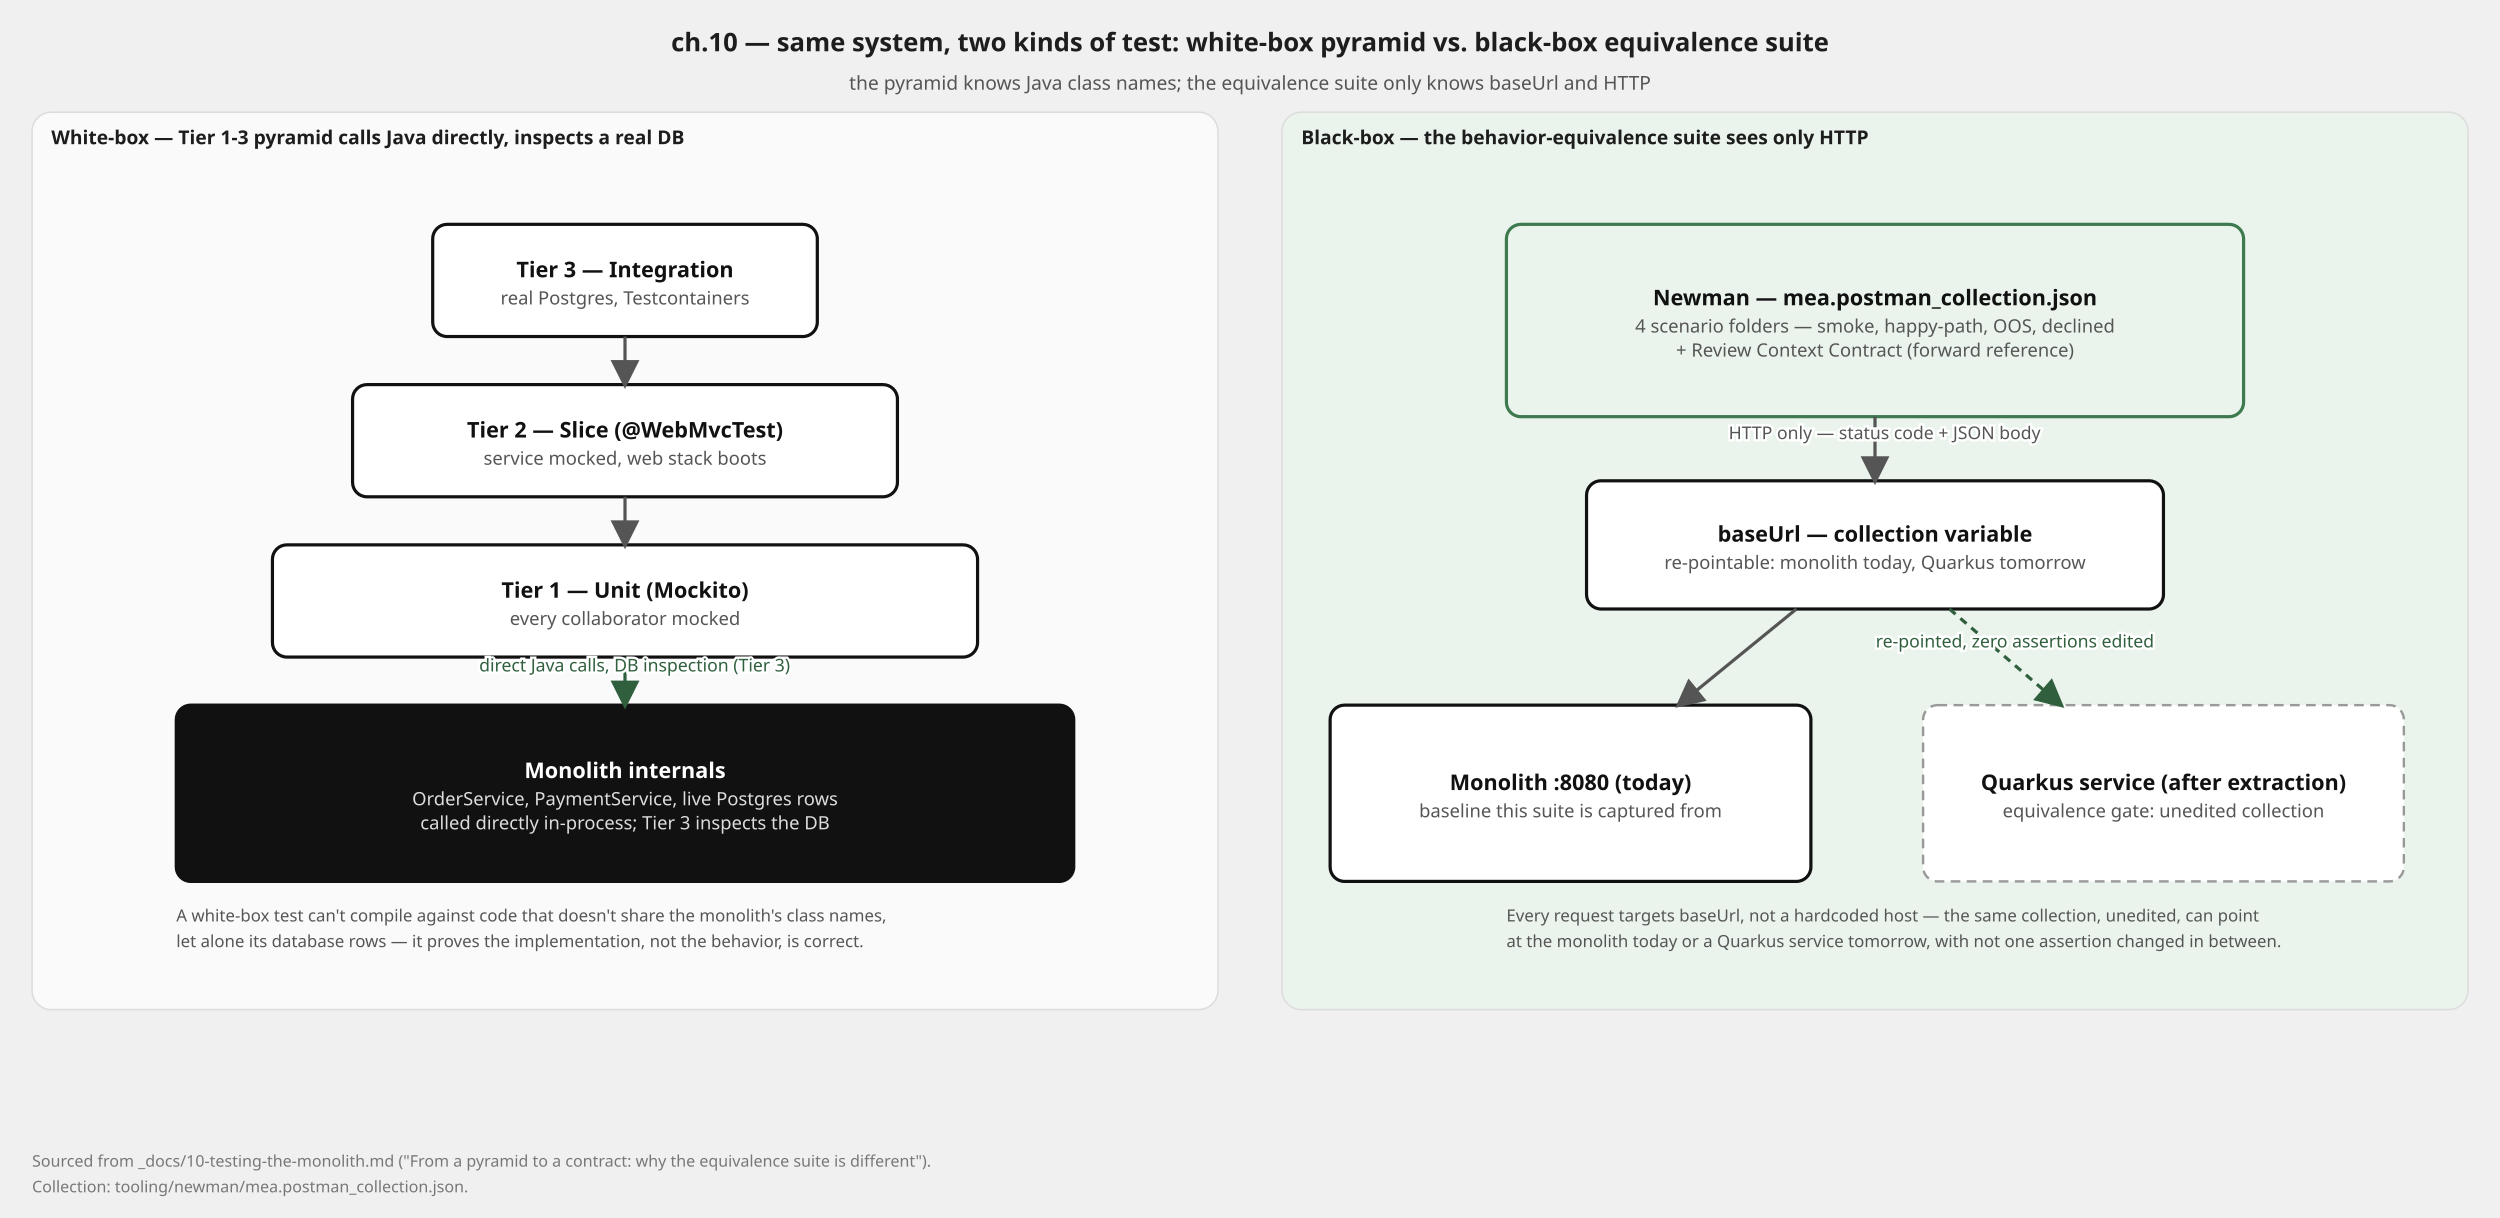
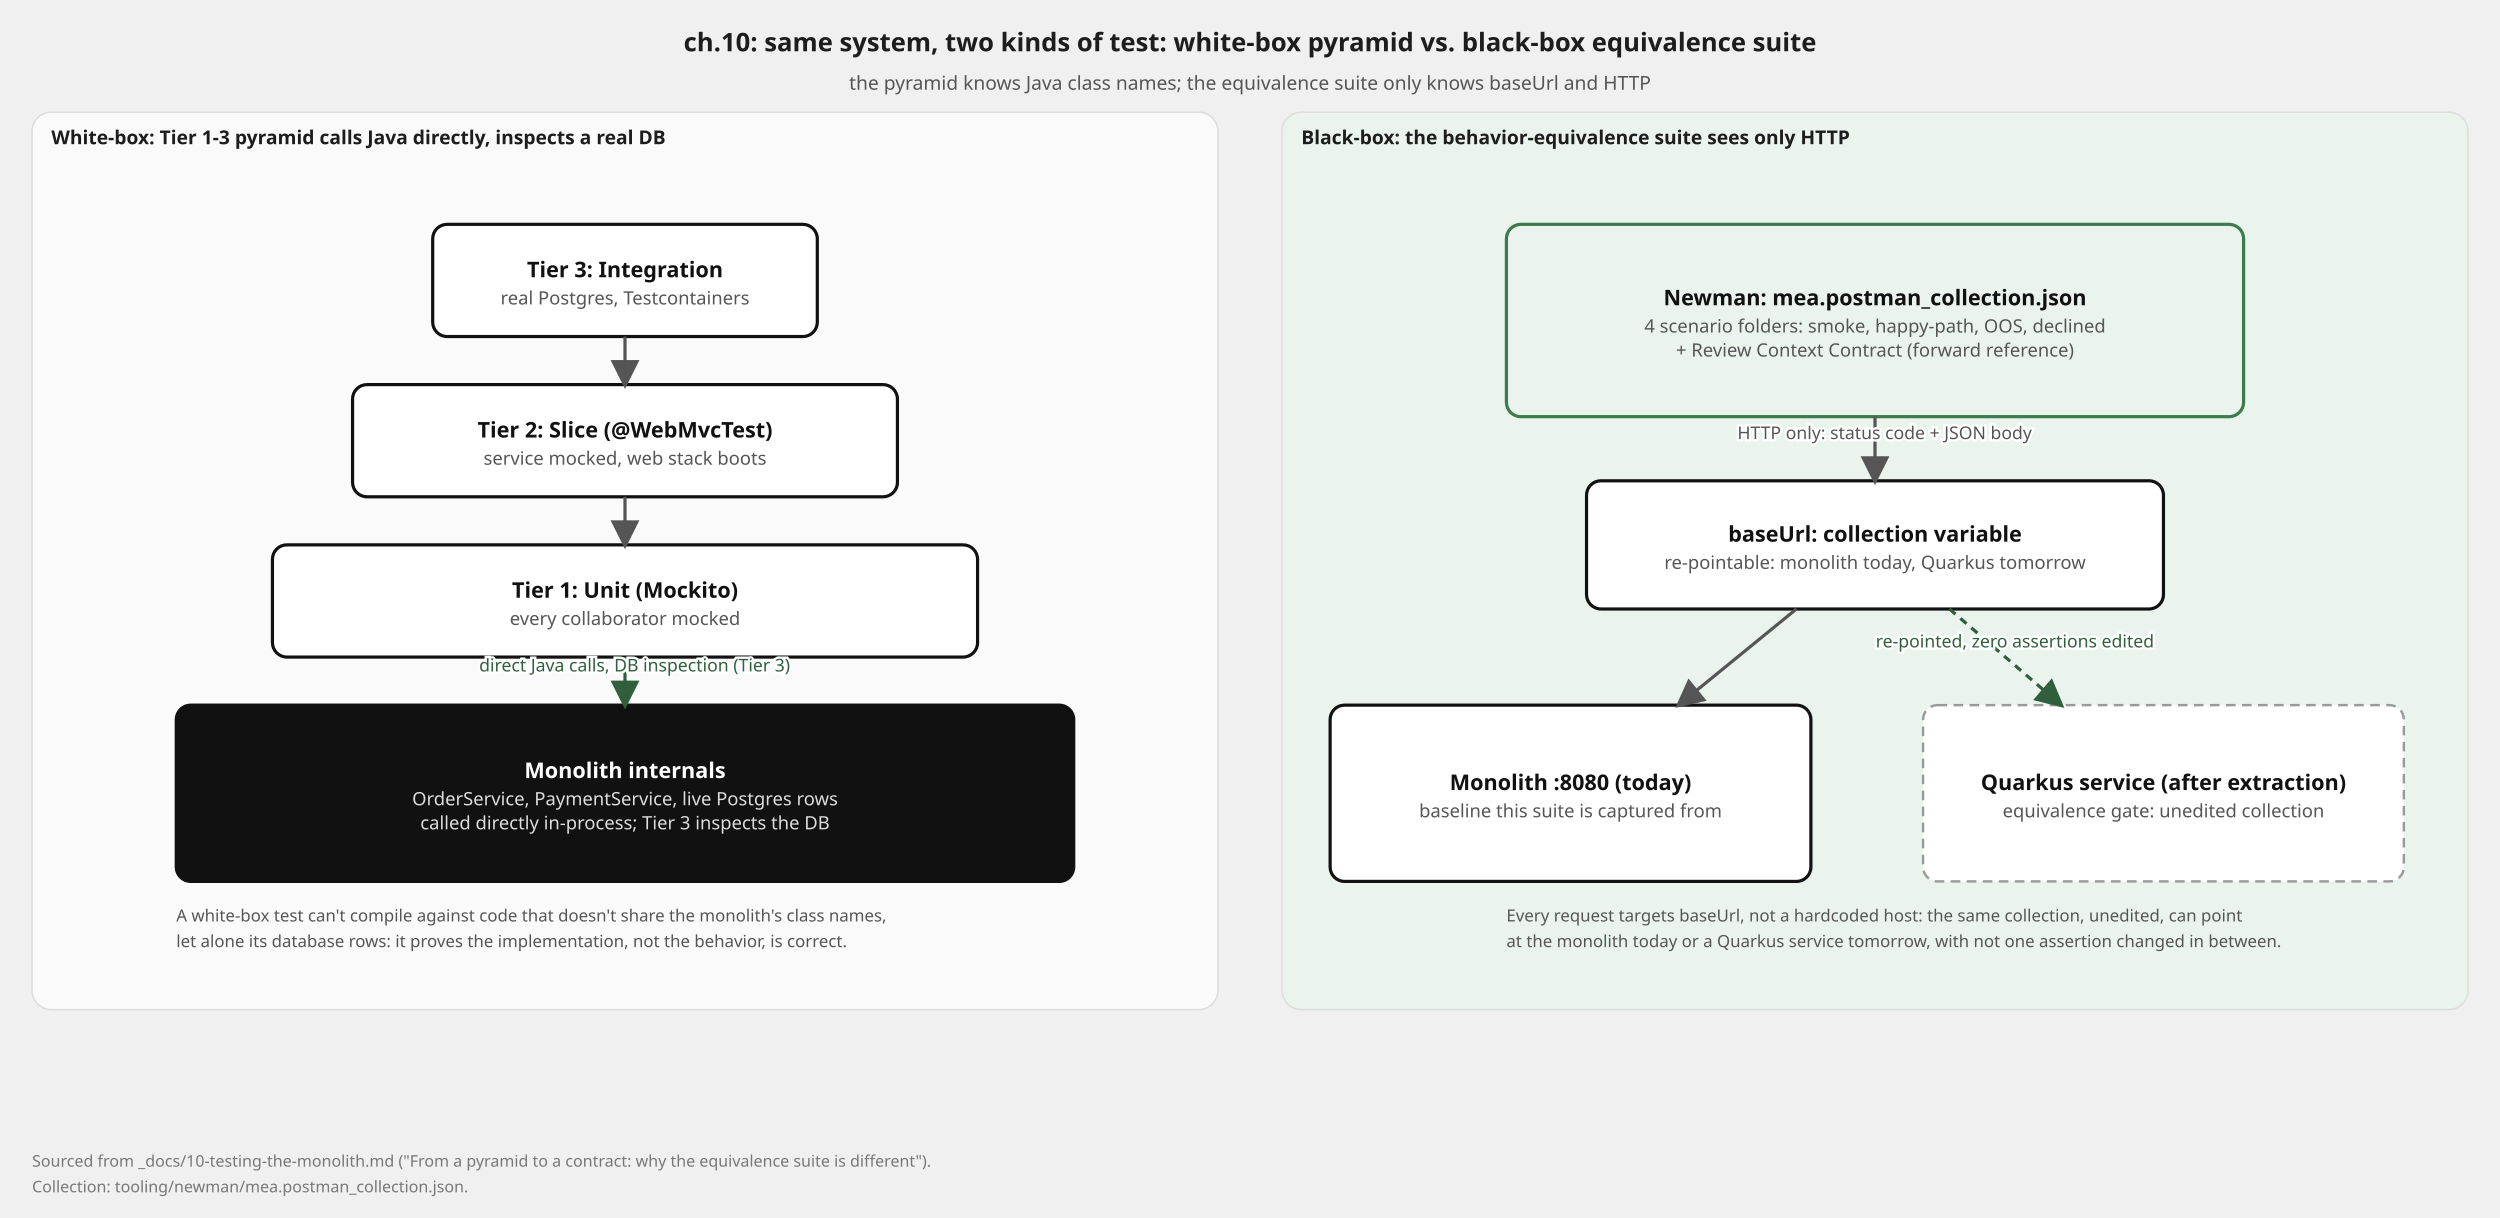
<svg xmlns="http://www.w3.org/2000/svg" viewBox="0 0 1560 760" font-family="'Red Hat Text', system-ui, sans-serif" role="img">
  <defs>
    <marker id="a" viewBox="0 0 10 10" refX="8.5" refY="5" markerWidth="9" markerHeight="9" orient="auto-start-reverse">
      <path d="M0,0 L10,5 L0,10 z" fill="#555" />
    </marker>
    <marker id="am" viewBox="0 0 10 10" refX="8.5" refY="5" markerWidth="9" markerHeight="9" orient="auto-start-reverse">
      <path d="M0,0 L10,5 L0,10 z" fill="#2f5f3d" />
    </marker>
  </defs>
  <rect x="20" y="70" width="740" height="560" rx="12" fill="#fafafa" stroke="#ddd" />
-   <text x="32" y="90" font-size="12" font-weight="700" fill="#1d1d1d">White-box — Tier 1-3 pyramid calls Java directly, inspects a real DB</text>
+   <text x="32" y="90" font-size="12" font-weight="700" fill="#1d1d1d">White-box: Tier 1-3 pyramid calls Java directly, inspects a real DB</text>
  <rect x="800" y="70" width="740" height="560" rx="12" fill="#eaf4ec" stroke="#ddd" />
-   <text x="812" y="90" font-size="12" font-weight="700" fill="#1d1d1d">Black-box — the behavior-equivalence suite sees only HTTP</text>
+   <text x="812" y="90" font-size="12" font-weight="700" fill="#1d1d1d">Black-box: the behavior-equivalence suite sees only HTTP</text>
  <rect x="270" y="140" width="240" height="70" rx="9" fill="#ffffff" stroke="#111111" stroke-width="2" />
-   <text x="390.0" y="173.0" font-size="13.5" font-weight="700" fill="#111111" text-anchor="middle">Tier 3 — Integration</text>
+   <text x="390.0" y="173.0" font-size="13.5" font-weight="700" fill="#111111" text-anchor="middle">Tier 3: Integration</text>
  <text x="390.0" y="190.0" font-size="11.5" fill="#555555" text-anchor="middle">real Postgres, Testcontainers</text>
  <rect x="220" y="240" width="340" height="70" rx="9" fill="#ffffff" stroke="#111111" stroke-width="2" />
-   <text x="390.0" y="273.0" font-size="13.5" font-weight="700" fill="#111111" text-anchor="middle">Tier 2 — Slice (@WebMvcTest)</text>
+   <text x="390.0" y="273.0" font-size="13.5" font-weight="700" fill="#111111" text-anchor="middle">Tier 2: Slice (@WebMvcTest)</text>
  <text x="390.0" y="290.0" font-size="11.5" fill="#555555" text-anchor="middle">service mocked, web stack boots</text>
  <rect x="170" y="340" width="440" height="70" rx="9" fill="#ffffff" stroke="#111111" stroke-width="2" />
-   <text x="390.0" y="373.0" font-size="13.5" font-weight="700" fill="#111111" text-anchor="middle">Tier 1 — Unit (Mockito)</text>
+   <text x="390.0" y="373.0" font-size="13.5" font-weight="700" fill="#111111" text-anchor="middle">Tier 1: Unit (Mockito)</text>
  <text x="390.0" y="390.0" font-size="11.5" fill="#555555" text-anchor="middle">every collaborator mocked</text>
  <rect x="110" y="440" width="560" height="110" rx="9" fill="#111111" stroke="#111111" stroke-width="2" />
  <text x="390.0" y="485.5" font-size="13.5" font-weight="700" fill="#ffffff" text-anchor="middle">Monolith internals</text>
  <text x="390.0" y="502.5" font-size="11.5" fill="#dddddd" text-anchor="middle">OrderService, PaymentService, live Postgres rows</text>
  <text x="390.0" y="517.5" font-size="11.5" fill="#dddddd" text-anchor="middle">called directly in-process; Tier 3 inspects the DB</text>
  <rect x="940" y="140" width="460" height="120" rx="9" fill="#eaf4ec" stroke="#3d7a4e" stroke-width="2" />
-   <text x="1170.0" y="190.5" font-size="13.5" font-weight="700" fill="#111111" text-anchor="middle">Newman — mea.postman_collection.json</text>
-   <text x="1170.0" y="207.5" font-size="11.5" fill="#555555" text-anchor="middle">4 scenario folders — smoke, happy-path, OOS, declined</text>
+   <text x="1170.0" y="190.5" font-size="13.5" font-weight="700" fill="#111111" text-anchor="middle">Newman: mea.postman_collection.json</text>
+   <text x="1170.0" y="207.5" font-size="11.5" fill="#555555" text-anchor="middle">4 scenario folders: smoke, happy-path, OOS, declined</text>
  <text x="1170.0" y="222.5" font-size="11.5" fill="#555555" text-anchor="middle">+ Review Context Contract (forward reference)</text>
  <rect x="990" y="300" width="360" height="80" rx="9" fill="#ffffff" stroke="#111111" stroke-width="2" />
-   <text x="1170.0" y="338.0" font-size="13.5" font-weight="700" fill="#111111" text-anchor="middle">baseUrl — collection variable</text>
+   <text x="1170.0" y="338.0" font-size="13.5" font-weight="700" fill="#111111" text-anchor="middle">baseUrl: collection variable</text>
  <text x="1170.0" y="355.0" font-size="11.5" fill="#555555" text-anchor="middle">re-pointable: monolith today, Quarkus tomorrow</text>
  <rect x="830" y="440" width="300" height="110" rx="9" fill="#ffffff" stroke="#111111" stroke-width="2" />
  <text x="980.0" y="493.0" font-size="13.5" font-weight="700" fill="#111111" text-anchor="middle">Monolith :8080 (today)</text>
  <text x="980.0" y="510.0" font-size="11.5" fill="#555555" text-anchor="middle">baseline this suite is captured from</text>
  <rect x="1200" y="440" width="300" height="110" rx="9" fill="#ffffff" stroke="#999999" stroke-width="1.5" stroke-dasharray="6 4" />
  <text x="1350.0" y="493.0" font-size="13.5" font-weight="700" fill="#111111" text-anchor="middle">Quarkus service (after extraction)</text>
  <text x="1350.0" y="510.0" font-size="11.5" fill="#555555" text-anchor="middle">equivalence gate: unedited collection</text>
  <path d="M390.0,210.0 L390.0,240.0" fill="none" stroke="#555" stroke-width="2" marker-end="url(#a)" />
  <path d="M390.0,310.0 L390.0,340.0" fill="none" stroke="#555" stroke-width="2" marker-end="url(#a)" />
  <path d="M390.0,410.0 L390.0,440.0" fill="none" stroke="#2f5f3d" stroke-width="2" marker-end="url(#am)" />
  <text x="396.0" y="419.0" font-size="11" fill="#ffffff" stroke="#ffffff" stroke-width="3" paint-order="stroke" text-anchor="middle">direct Java calls, DB inspection (Tier 3)</text>
  <text x="396.0" y="419.0" font-size="11" fill="#2f5f3d" text-anchor="middle">direct Java calls, DB inspection (Tier 3)</text>
  <path d="M1170.0,260.0 L1170.0,300.0" fill="none" stroke="#555" stroke-width="2" marker-end="url(#a)" />
-   <text x="1176.0" y="274.0" font-size="11" fill="#ffffff" stroke="#ffffff" stroke-width="3" paint-order="stroke" text-anchor="middle">HTTP only — status code + JSON body</text>
-   <text x="1176.0" y="274.0" font-size="11" fill="#555" text-anchor="middle">HTTP only — status code + JSON body</text>
+   <text x="1176.0" y="274.0" font-size="11" fill="#ffffff" stroke="#ffffff" stroke-width="3" paint-order="stroke" text-anchor="middle">HTTP only: status code + JSON body</text>
+   <text x="1176.0" y="274.0" font-size="11" fill="#555" text-anchor="middle">HTTP only: status code + JSON body</text>
  <path d="M1120.968,380.0 L1047.419,440.0" fill="none" stroke="#555" stroke-width="2" marker-end="url(#a)" />
  <path d="M1216.452,380.0 L1286.129,440.0" fill="none" stroke="#2f5f3d" stroke-width="2" stroke-dasharray="5 4" marker-end="url(#am)" />
  <text x="1257.29" y="404.0" font-size="11" fill="#ffffff" stroke="#ffffff" stroke-width="3" paint-order="stroke" text-anchor="middle">re-pointed, zero assertions edited</text>
  <text x="1257.29" y="404.0" font-size="11" fill="#2f5f3d" text-anchor="middle">re-pointed, zero assertions edited</text>
-   <text x="780.0" y="32" font-size="16" fill="#1d1d1d" text-anchor="middle" font-weight="700">ch.10 — same system, two kinds of test: white-box pyramid vs. black-box equivalence suite</text>
+   <text x="780.0" y="32" font-size="16" fill="#1d1d1d" text-anchor="middle" font-weight="700">ch.10: same system, two kinds of test: white-box pyramid vs. black-box equivalence suite</text>
  <text x="780.0" y="56" font-size="12" fill="#555555" text-anchor="middle">the pyramid knows Java class names; the equivalence suite only knows baseUrl and HTTP</text>
  <text x="110" y="575" font-size="10.5" fill="#555555" text-anchor="start">A white-box test can't compile against code that doesn't share the monolith's class names,</text>
-   <text x="110" y="591" font-size="10.5" fill="#555555" text-anchor="start">let alone its database rows — it proves the implementation, not the behavior, is correct.</text>
-   <text x="940" y="575" font-size="10.5" fill="#555555" text-anchor="start">Every request targets baseUrl, not a hardcoded host — the same collection, unedited, can point</text>
+   <text x="110" y="591" font-size="10.5" fill="#555555" text-anchor="start">let alone its database rows: it proves the implementation, not the behavior, is correct.</text>
+   <text x="940" y="575" font-size="10.5" fill="#555555" text-anchor="start">Every request targets baseUrl, not a hardcoded host: the same collection, unedited, can point</text>
  <text x="940" y="591" font-size="10.5" fill="#555555" text-anchor="start">at the monolith today or a Quarkus service tomorrow, with not one assertion changed in between.</text>
  <text x="20" y="728" font-size="10" fill="#777777" text-anchor="start">Sourced from _docs/10-testing-the-monolith.md ("From a pyramid to a contract: why the equivalence suite is different").</text>
  <text x="20" y="744" font-size="10" fill="#777777" text-anchor="start">Collection: tooling/newman/mea.postman_collection.json.</text>
</svg>
